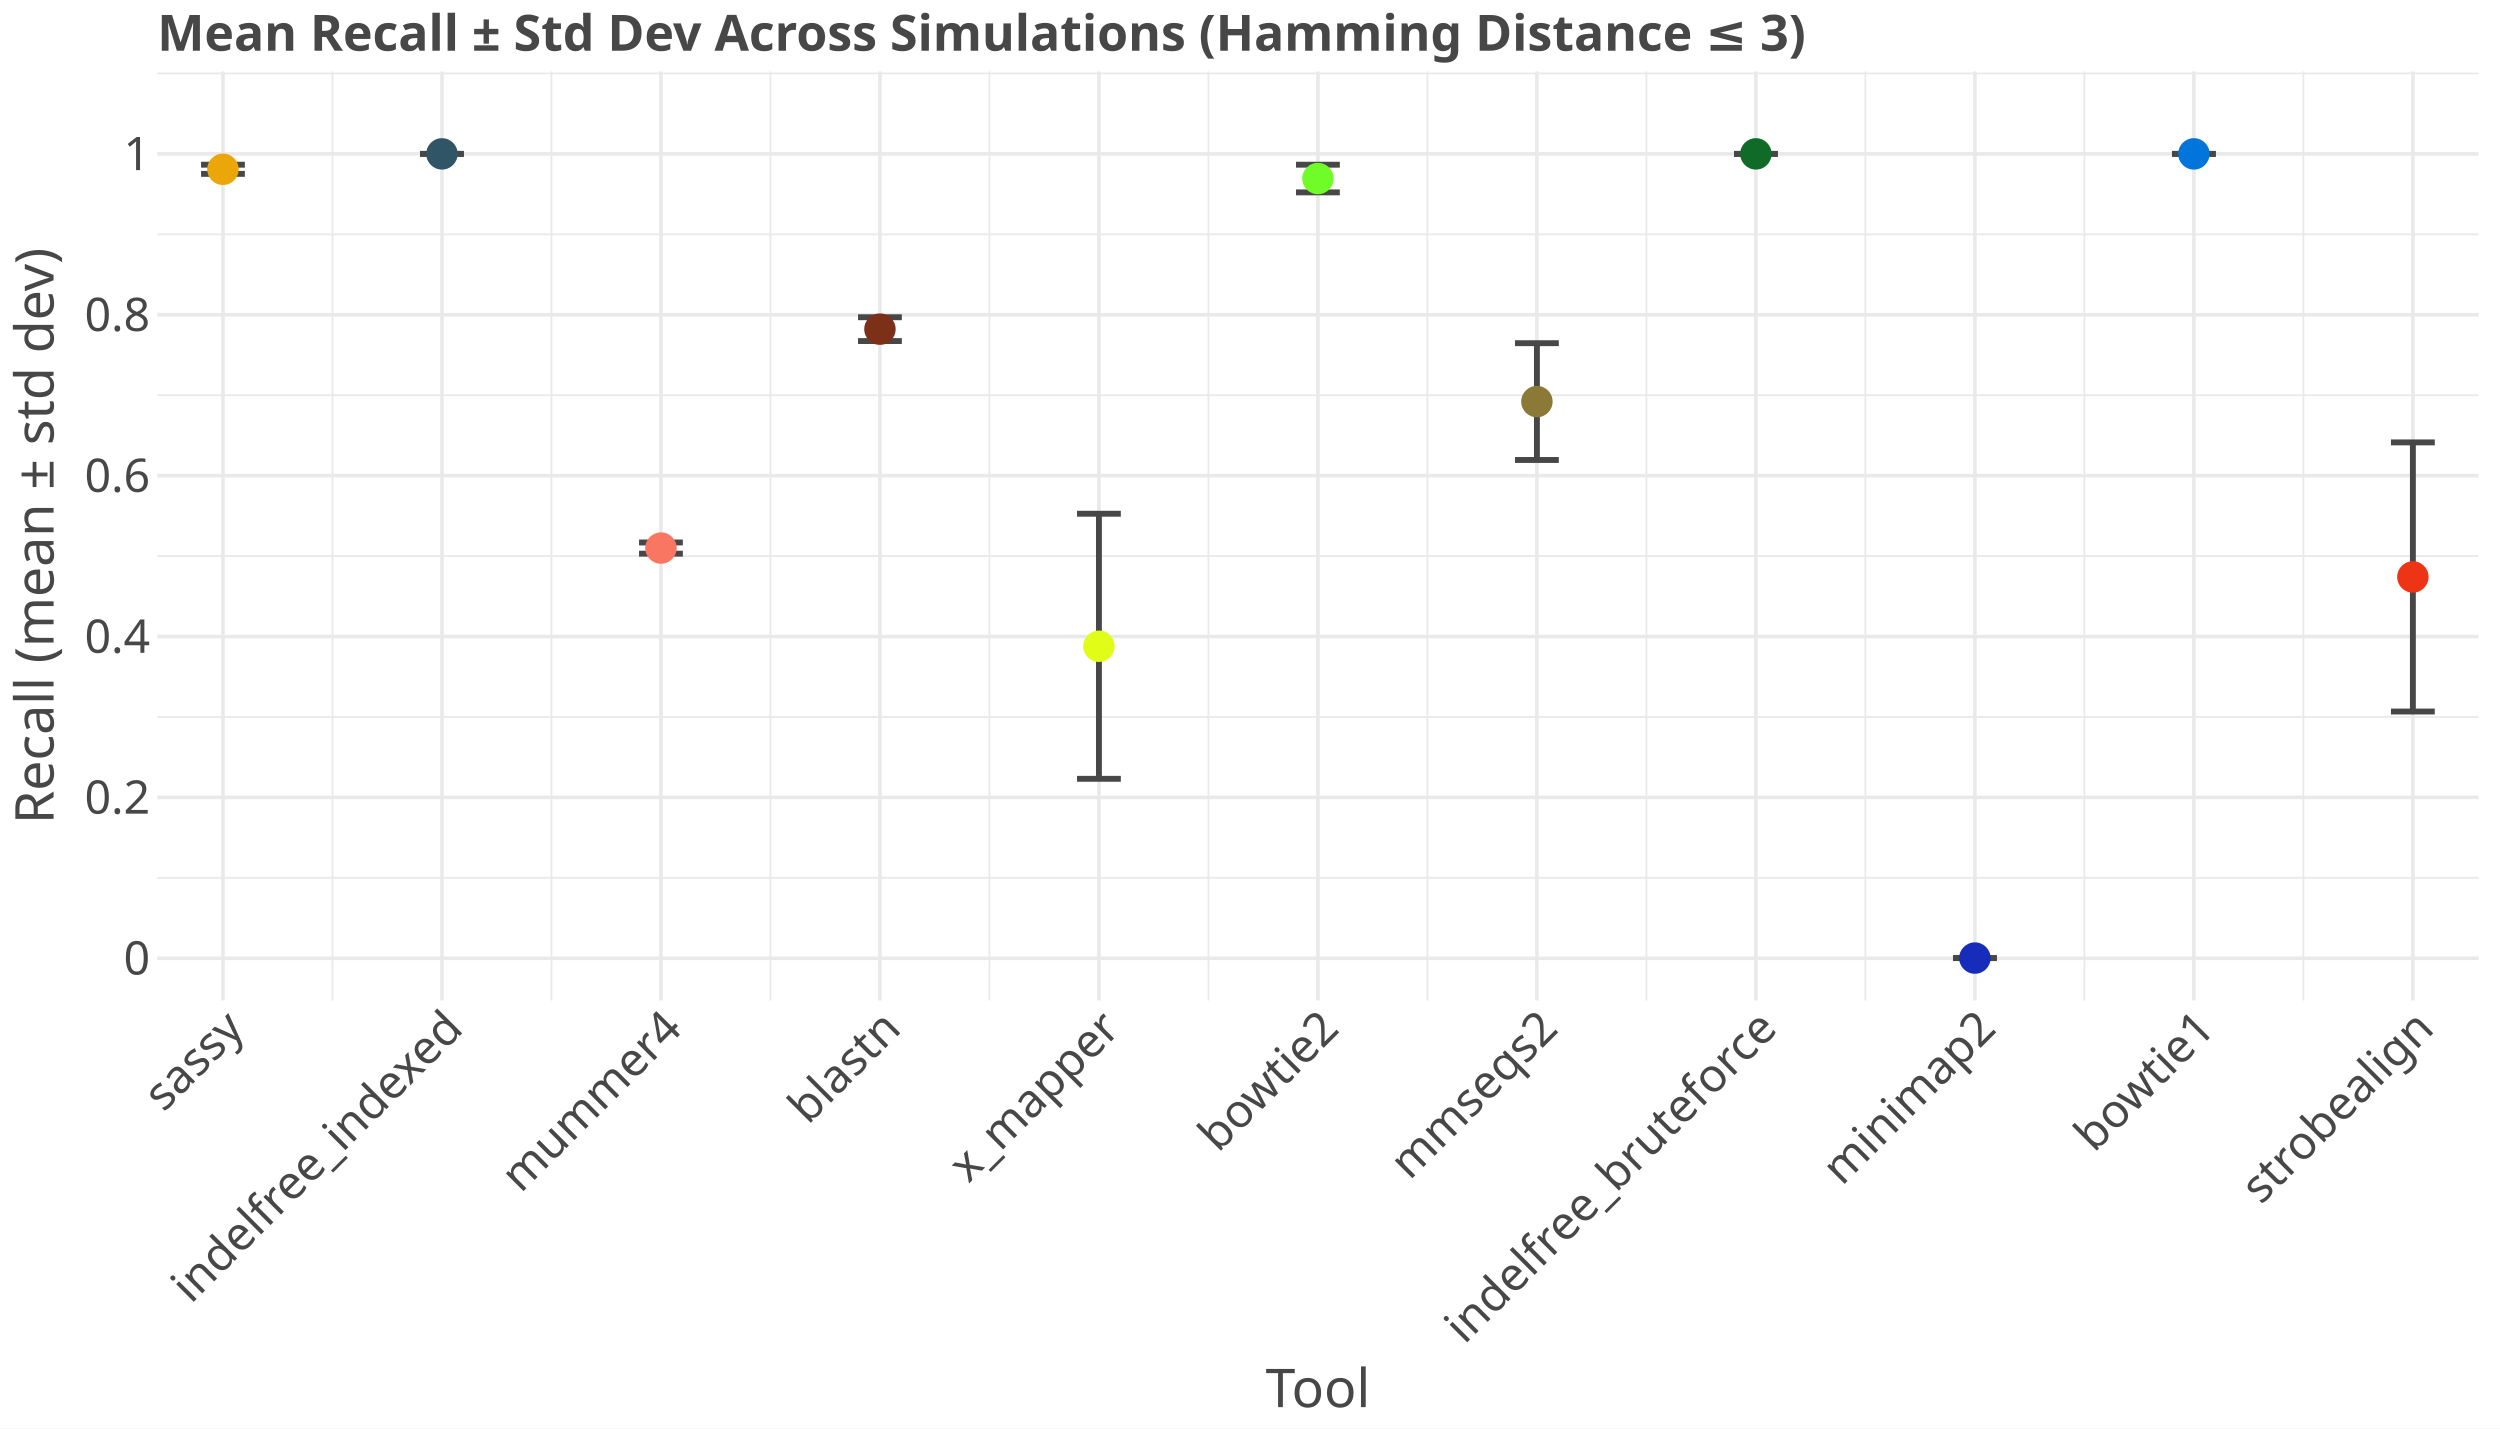
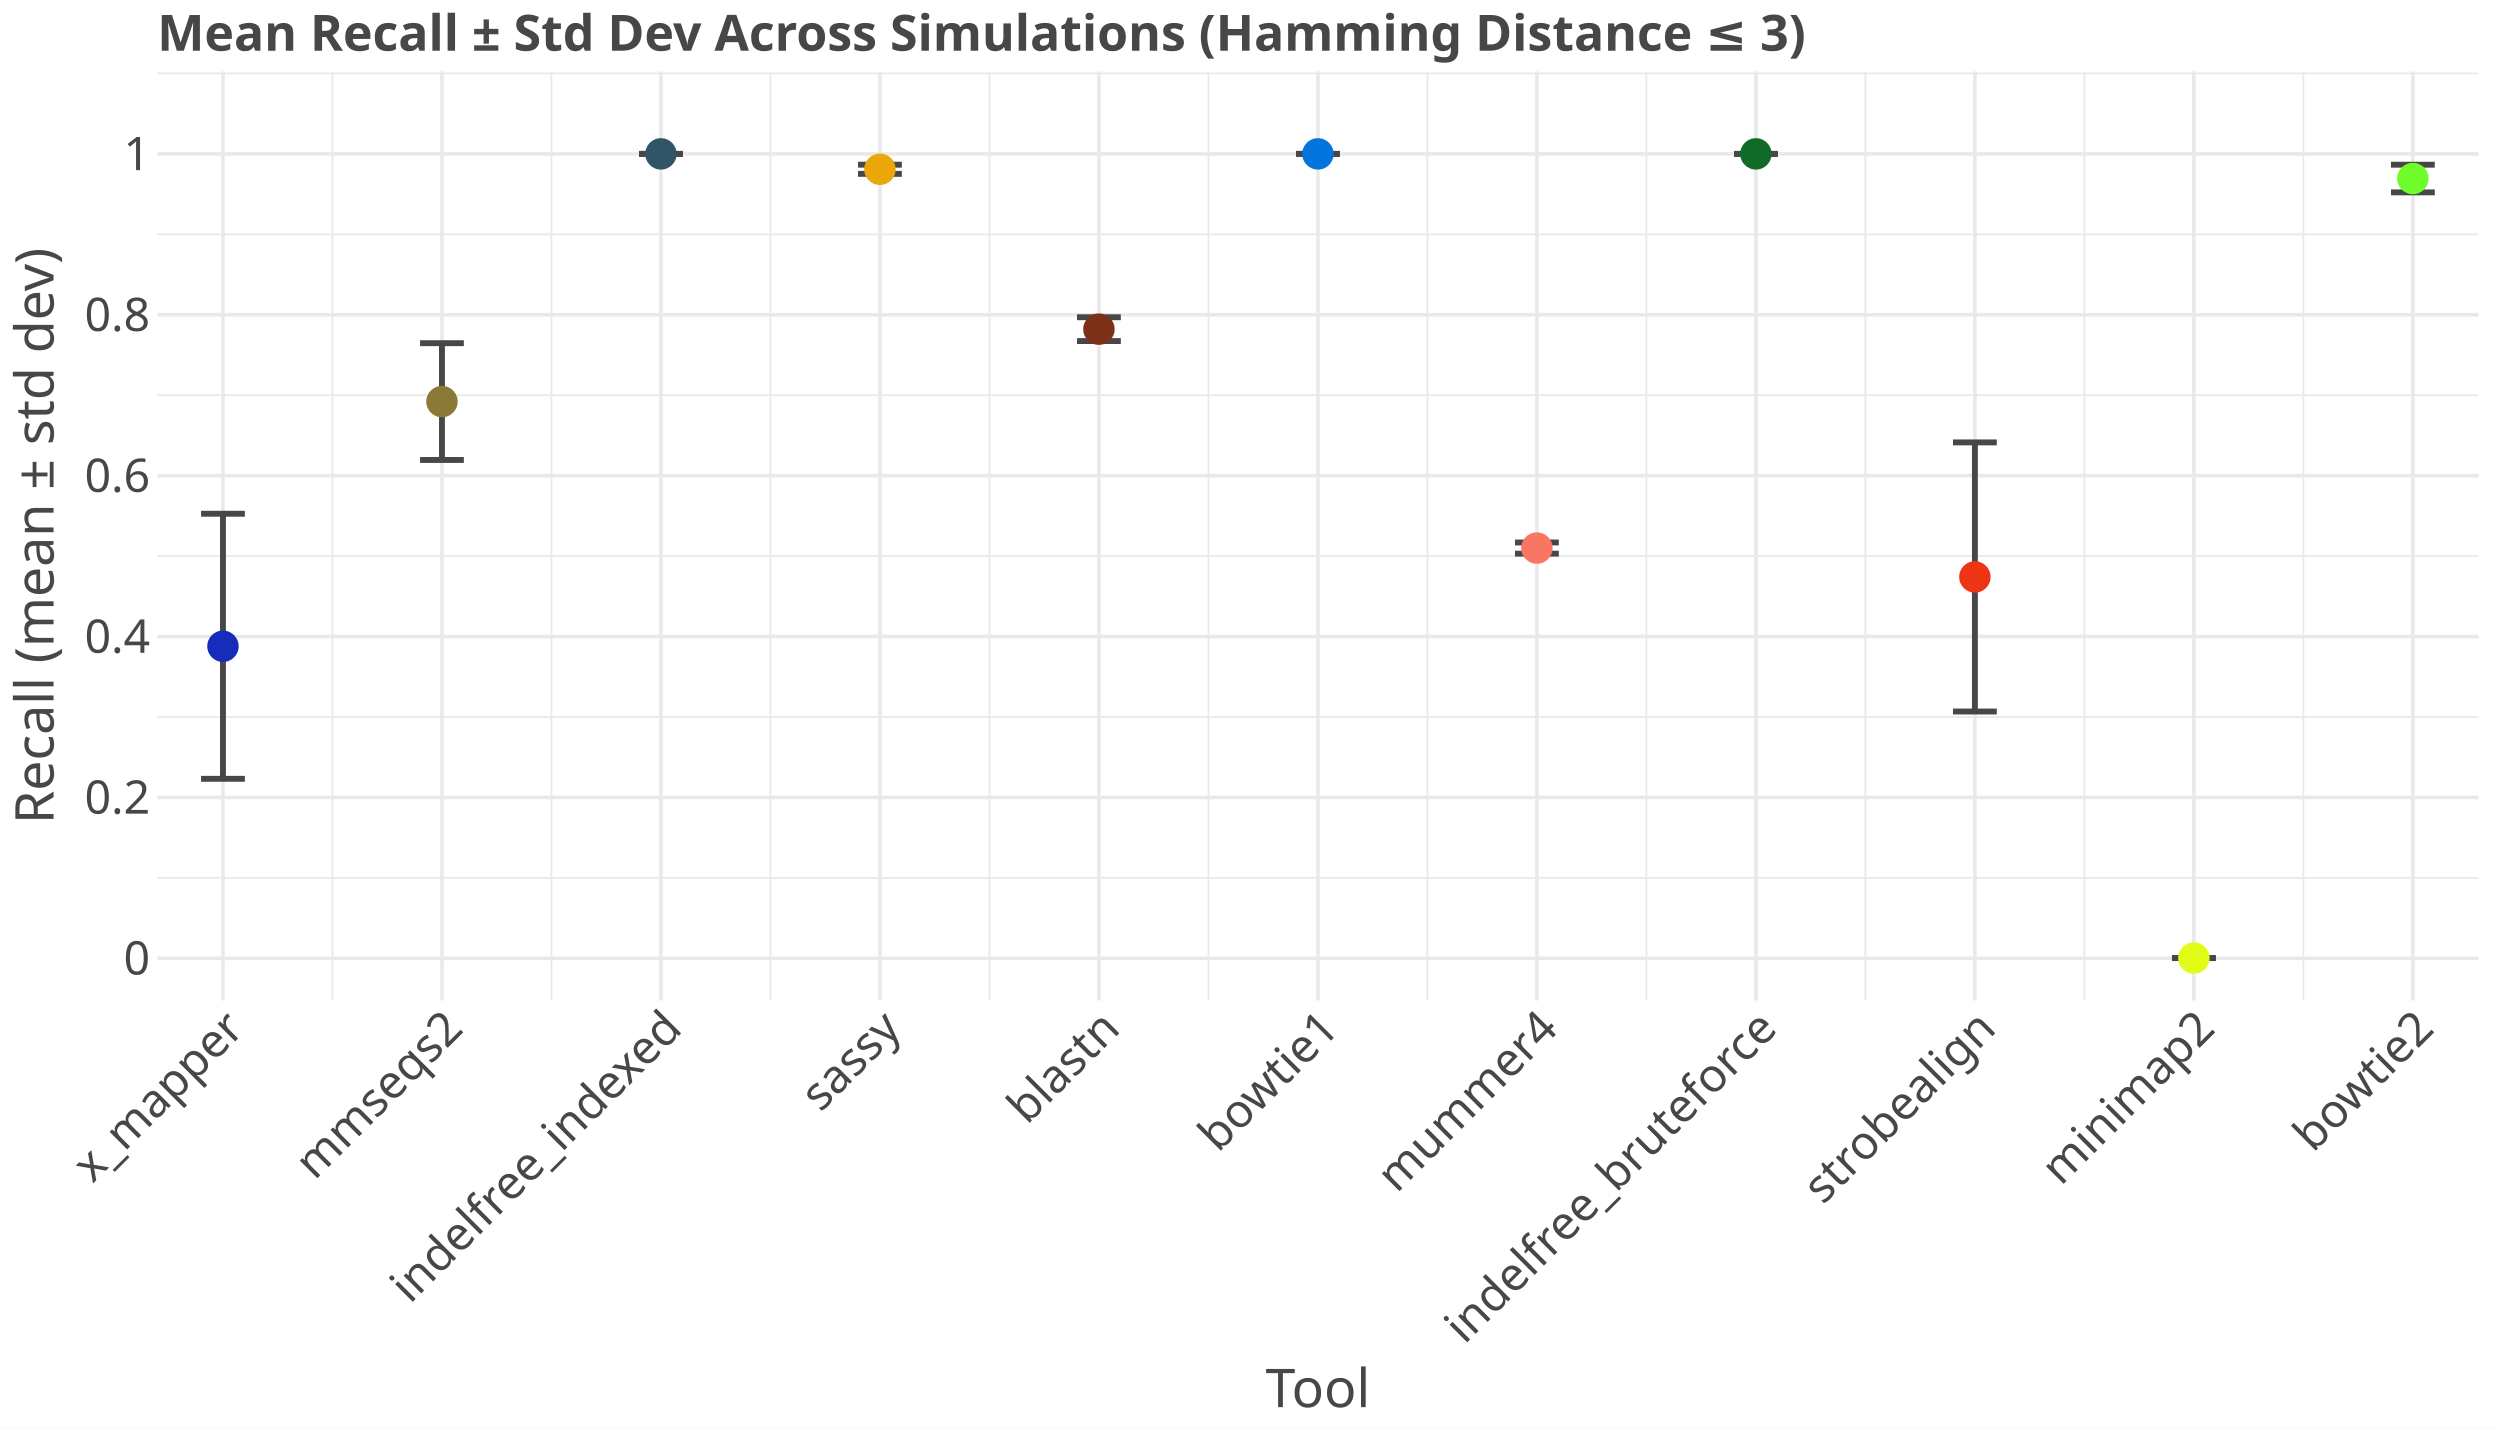
<svg xmlns="http://www.w3.org/2000/svg" display="block" class="plt-container" width="700.0" height="400.0">
  <style type="text/css">
  .plt-container {
   font-family: sans-serif;
   user-select: none;
   -webkit-user-select: none;
   -moz-user-select: none;
   -ms-user-select: none;
}
text {
   text-rendering: optimizeLegibility;
}
- #pd2hfhh .plot-title {
+ #pkfF9rw .plot-title {
fill: #474747;
font-weight: bold;
font-style: normal;
font-family: sans-serif;
font-size: 14.0px;

}
- #pd2hfhh .plot-subtitle {
+ #pkfF9rw .plot-subtitle {
fill: #474747;
font-weight: normal;
font-style: normal;
font-family: sans-serif;
font-size: 15.0px;

}
- #pd2hfhh .plot-caption {
- fill: #474747;
- font-weight: normal;
- font-style: normal;
- font-family: sans-serif;
- font-size: 13.0px;
- 
- }
- #pd2hfhh .hyperlink-element {
+ #pkfF9rw .plot-caption {
+ fill: #474747;
+ font-weight: normal;
+ font-style: normal;
+ font-family: sans-serif;
+ font-size: 13.0px;
+ 
+ }
+ #pkfF9rw .hyperlink-element {
fill: #118ed8;
font-weight: normal;
font-style: normal;

}
- #pd2hfhh .legend-title {
+ #pkfF9rw .legend-title {
fill: #474747;
font-weight: normal;
font-style: normal;
font-family: sans-serif;
font-size: 15.0px;

}
- #pd2hfhh .legend-item {
- fill: #474747;
- font-weight: normal;
- font-style: normal;
- font-family: sans-serif;
- font-size: 13.0px;
- 
- }
- #pd2hfhh .axis-title-x {
+ #pkfF9rw .legend-item {
+ fill: #474747;
+ font-weight: normal;
+ font-style: normal;
+ font-family: sans-serif;
+ font-size: 13.0px;
+ 
+ }
+ #pkfF9rw .axis-title-x {
fill: #474747;
font-weight: normal;
font-style: normal;
font-family: sans-serif;
font-size: 15.0px;

}
- #pd2hfhh .axis-text-x {
- fill: #474747;
- font-weight: normal;
- font-style: normal;
- font-family: sans-serif;
- font-size: 13.0px;
- 
- }
- #dC8htT3 .axis-tooltip-text-x {
+ #pkfF9rw .axis-text-x {
+ fill: #474747;
+ font-weight: normal;
+ font-style: normal;
+ font-family: sans-serif;
+ font-size: 13.0px;
+ 
+ }
+ #dEXTNlT .axis-tooltip-text-x {
fill: #ffffff;
font-weight: normal;
font-style: normal;
font-family: sans-serif;
font-size: 13.0px;

}
- #pd2hfhh .axis-title-y {
+ #pkfF9rw .axis-title-y {
fill: #474747;
font-weight: normal;
font-style: normal;
font-family: sans-serif;
font-size: 15.0px;

}
- #pd2hfhh .axis-text-y {
- fill: #474747;
- font-weight: normal;
- font-style: normal;
- font-family: sans-serif;
- font-size: 13.0px;
- 
- }
- #dC8htT3 .axis-tooltip-text-y {
+ #pkfF9rw .axis-text-y {
+ fill: #474747;
+ font-weight: normal;
+ font-style: normal;
+ font-family: sans-serif;
+ font-size: 13.0px;
+ 
+ }
+ #dEXTNlT .axis-tooltip-text-y {
fill: #ffffff;
font-weight: normal;
font-style: normal;
font-family: sans-serif;
font-size: 13.0px;

}
- #pd2hfhh .facet-strip-text-x {
- fill: #474747;
- font-weight: normal;
- font-style: normal;
- font-family: sans-serif;
- font-size: 13.0px;
- 
- }
- #pd2hfhh .facet-strip-text-y {
- fill: #474747;
- font-weight: normal;
- font-style: normal;
- font-family: sans-serif;
- font-size: 13.0px;
- 
- }
- #dC8htT3 .tooltip-text {
- fill: #474747;
- font-weight: normal;
- font-style: normal;
- font-family: sans-serif;
- font-size: 13.0px;
- 
- }
- #dC8htT3 .tooltip-title {
+ #pkfF9rw .facet-strip-text-x {
+ fill: #474747;
+ font-weight: normal;
+ font-style: normal;
+ font-family: sans-serif;
+ font-size: 13.0px;
+ 
+ }
+ #pkfF9rw .facet-strip-text-y {
+ fill: #474747;
+ font-weight: normal;
+ font-style: normal;
+ font-family: sans-serif;
+ font-size: 13.0px;
+ 
+ }
+ #dEXTNlT .tooltip-text {
+ fill: #474747;
+ font-weight: normal;
+ font-style: normal;
+ font-family: sans-serif;
+ font-size: 13.0px;
+ 
+ }
+ #dEXTNlT .tooltip-title {
fill: #474747;
font-weight: bold;
font-style: normal;
font-family: sans-serif;
font-size: 13.0px;

}
- #dC8htT3 .tooltip-label {
+ #dEXTNlT .tooltip-label {
fill: #474747;
font-weight: bold;
font-style: normal;
font-family: sans-serif;
font-size: 13.0px;

}

  </style>
-   <g id="pd2hfhh">
+   <g id="pkfF9rw">
    <path fill-rule="evenodd" fill="rgb(255,255,255)" fill-opacity="1.0" d="M0.0 0.0 L0.0 400.0 L700.0 400.0 L700.0 0.0 Z">
    </path>
    <g transform="translate(21.0 20.0 ) ">
      <g>
        <g transform="translate(23.0347 0.0 ) ">
          <g>
            <line x1="49.054" y1="0.0" x2="49.054" y2="260.145" stroke="rgb(233,233,233)" stroke-opacity="1.0" stroke-width="0.5" fill="none">
            </line>
            <line x1="110.371" y1="0.0" x2="110.371" y2="260.145" stroke="rgb(233,233,233)" stroke-opacity="1.0" stroke-width="0.5" fill="none">
            </line>
            <line x1="171.689" y1="0.0" x2="171.689" y2="260.145" stroke="rgb(233,233,233)" stroke-opacity="1.0" stroke-width="0.5" fill="none">
            </line>
            <line x1="233.006" y1="0.0" x2="233.006" y2="260.145" stroke="rgb(233,233,233)" stroke-opacity="1.0" stroke-width="0.5" fill="none">
            </line>
            <line x1="294.324" y1="0.0" x2="294.324" y2="260.145" stroke="rgb(233,233,233)" stroke-opacity="1.0" stroke-width="0.5" fill="none">
            </line>
            <line x1="355.641" y1="0.0" x2="355.641" y2="260.145" stroke="rgb(233,233,233)" stroke-opacity="1.0" stroke-width="0.5" fill="none">
            </line>
            <line x1="416.959" y1="0.0" x2="416.959" y2="260.145" stroke="rgb(233,233,233)" stroke-opacity="1.0" stroke-width="0.5" fill="none">
            </line>
            <line x1="478.276" y1="0.0" x2="478.276" y2="260.145" stroke="rgb(233,233,233)" stroke-opacity="1.0" stroke-width="0.5" fill="none">
            </line>
            <line x1="539.594" y1="0.0" x2="539.594" y2="260.145" stroke="rgb(233,233,233)" stroke-opacity="1.0" stroke-width="0.5" fill="none">
            </line>
            <line x1="600.911" y1="0.0" x2="600.911" y2="260.145" stroke="rgb(233,233,233)" stroke-opacity="1.0" stroke-width="0.5" fill="none">
            </line>
            <line x1="18.395" y1="0.0" x2="18.395" y2="260.145" stroke="rgb(233,233,233)" stroke-opacity="1.0" stroke-width="1.0" fill="none">
            </line>
            <line x1="79.713" y1="0.0" x2="79.713" y2="260.145" stroke="rgb(233,233,233)" stroke-opacity="1.0" stroke-width="1.0" fill="none">
            </line>
            <line x1="141.03" y1="0.0" x2="141.03" y2="260.145" stroke="rgb(233,233,233)" stroke-opacity="1.0" stroke-width="1.0" fill="none">
            </line>
            <line x1="202.348" y1="0.0" x2="202.348" y2="260.145" stroke="rgb(233,233,233)" stroke-opacity="1.0" stroke-width="1.0" fill="none">
            </line>
            <line x1="263.665" y1="0.0" x2="263.665" y2="260.145" stroke="rgb(233,233,233)" stroke-opacity="1.0" stroke-width="1.0" fill="none">
            </line>
            <line x1="324.983" y1="0.0" x2="324.983" y2="260.145" stroke="rgb(233,233,233)" stroke-opacity="1.0" stroke-width="1.0" fill="none">
            </line>
            <line x1="386.3" y1="0.0" x2="386.3" y2="260.145" stroke="rgb(233,233,233)" stroke-opacity="1.0" stroke-width="1.0" fill="none">
            </line>
            <line x1="447.618" y1="0.0" x2="447.618" y2="260.145" stroke="rgb(233,233,233)" stroke-opacity="1.0" stroke-width="1.0" fill="none">
            </line>
            <line x1="508.935" y1="0.0" x2="508.935" y2="260.145" stroke="rgb(233,233,233)" stroke-opacity="1.0" stroke-width="1.0" fill="none">
            </line>
            <line x1="570.253" y1="0.0" x2="570.253" y2="260.145" stroke="rgb(233,233,233)" stroke-opacity="1.0" stroke-width="1.0" fill="none">
            </line>
            <line x1="631.57" y1="0.0" x2="631.57" y2="260.145" stroke="rgb(233,233,233)" stroke-opacity="1.0" stroke-width="1.0" fill="none">
            </line>
          </g>
        </g>
        <g transform="translate(23.0347 0.0 ) ">
          <g>
            <line x1="0.0" y1="225.797" x2="649.965" y2="225.797" stroke="rgb(233,233,233)" stroke-opacity="1.0" stroke-width="0.5" fill="none">
            </line>
            <line x1="0.0" y1="180.75" x2="649.965" y2="180.75" stroke="rgb(233,233,233)" stroke-opacity="1.0" stroke-width="0.5" fill="none">
            </line>
            <line x1="0.0" y1="135.703" x2="649.965" y2="135.703" stroke="rgb(233,233,233)" stroke-opacity="1.0" stroke-width="0.5" fill="none">
            </line>
            <line x1="0.0" y1="90.657" x2="649.965" y2="90.657" stroke="rgb(233,233,233)" stroke-opacity="1.0" stroke-width="0.5" fill="none">
            </line>
            <line x1="0.0" y1="45.61" x2="649.965" y2="45.61" stroke="rgb(233,233,233)" stroke-opacity="1.0" stroke-width="0.5" fill="none">
            </line>
            <line x1="0.0" y1="0.563" x2="649.965" y2="0.563" stroke="rgb(233,233,233)" stroke-opacity="1.0" stroke-width="0.5" fill="none">
            </line>
            <line x1="0.0" y1="248.32" x2="649.965" y2="248.32" stroke="rgb(233,233,233)" stroke-opacity="1.0" stroke-width="1.0" fill="none">
            </line>
            <line x1="0.0" y1="203.274" x2="649.965" y2="203.274" stroke="rgb(233,233,233)" stroke-opacity="1.0" stroke-width="1.0" fill="none">
            </line>
            <line x1="0.0" y1="158.227" x2="649.965" y2="158.227" stroke="rgb(233,233,233)" stroke-opacity="1.0" stroke-width="1.0" fill="none">
            </line>
            <line x1="0.0" y1="113.18" x2="649.965" y2="113.18" stroke="rgb(233,233,233)" stroke-opacity="1.0" stroke-width="1.0" fill="none">
            </line>
            <line x1="0.0" y1="68.133" x2="649.965" y2="68.133" stroke="rgb(233,233,233)" stroke-opacity="1.0" stroke-width="1.0" fill="none">
            </line>
            <line x1="0.0" y1="23.086" x2="649.965" y2="23.086" stroke="rgb(233,233,233)" stroke-opacity="1.0" stroke-width="1.0" fill="none">
            </line>
          </g>
        </g>
      </g>
-       <g clip-path="url(#c5C8EpK)" clip-bounds-jfx="[rect (23.035, 0.0), (649.965, 260.145)]">
+       <g clip-path="url(#cUcgImo)" clip-bounds-jfx="[rect (23.035, 0.0), (649.965, 260.145)]">
        <g transform="translate(23.0347 0.0 ) ">
          <g>
            <g>
              <g>
-                 <line x1="12.263" y1="28.687" x2="24.527" y2="28.687" stroke="rgb(71,71,71)" stroke-opacity="1.0" fill="none" stroke-width="1.65">
-                 </line>
-                 <line x1="12.263" y1="26.117" x2="24.527" y2="26.117" stroke="rgb(71,71,71)" stroke-opacity="1.0" fill="none" stroke-width="1.65">
-                 </line>
-                 <line x1="18.395" y1="28.687" x2="18.395" y2="26.117" stroke="rgb(71,71,71)" stroke-opacity="1.0" fill="none" stroke-width="1.65">
-                 </line>
-               </g>
-               <g>
-                 <line x1="73.581" y1="23.086" x2="85.844" y2="23.086" stroke="rgb(71,71,71)" stroke-opacity="1.0" fill="none" stroke-width="1.65">
-                 </line>
-                 <line x1="73.581" y1="23.086" x2="85.844" y2="23.086" stroke="rgb(71,71,71)" stroke-opacity="1.0" fill="none" stroke-width="1.65">
-                 </line>
-                 <line x1="79.713" y1="23.086" x2="79.713" y2="23.086" stroke="rgb(71,71,71)" stroke-opacity="1.0" fill="none" stroke-width="1.65">
-                 </line>
-               </g>
-               <g>
-                 <line x1="134.898" y1="135.027" x2="147.162" y2="135.027" stroke="rgb(71,71,71)" stroke-opacity="1.0" fill="none" stroke-width="1.65">
-                 </line>
-                 <line x1="134.898" y1="131.894" x2="147.162" y2="131.894" stroke="rgb(71,71,71)" stroke-opacity="1.0" fill="none" stroke-width="1.65">
-                 </line>
-                 <line x1="141.03" y1="135.027" x2="141.03" y2="131.894" stroke="rgb(71,71,71)" stroke-opacity="1.0" fill="none" stroke-width="1.65">
-                 </line>
-               </g>
-               <g>
-                 <line x1="196.216" y1="75.499" x2="208.479" y2="75.499" stroke="rgb(71,71,71)" stroke-opacity="1.0" fill="none" stroke-width="1.65">
-                 </line>
-                 <line x1="196.216" y1="68.829" x2="208.479" y2="68.829" stroke="rgb(71,71,71)" stroke-opacity="1.0" fill="none" stroke-width="1.65">
-                 </line>
-                 <line x1="202.348" y1="75.499" x2="202.348" y2="68.829" stroke="rgb(71,71,71)" stroke-opacity="1.0" fill="none" stroke-width="1.65">
-                 </line>
-               </g>
-               <g>
-                 <line x1="257.533" y1="198.066" x2="269.797" y2="198.066" stroke="rgb(71,71,71)" stroke-opacity="1.0" fill="none" stroke-width="1.65">
-                 </line>
-                 <line x1="257.533" y1="123.848" x2="269.797" y2="123.848" stroke="rgb(71,71,71)" stroke-opacity="1.0" fill="none" stroke-width="1.65">
-                 </line>
-                 <line x1="263.665" y1="198.066" x2="263.665" y2="123.848" stroke="rgb(71,71,71)" stroke-opacity="1.0" fill="none" stroke-width="1.65">
-                 </line>
-               </g>
-               <g>
-                 <line x1="318.851" y1="33.864" x2="331.114" y2="33.864" stroke="rgb(71,71,71)" stroke-opacity="1.0" fill="none" stroke-width="1.65">
-                 </line>
-                 <line x1="318.851" y1="26.117" x2="331.114" y2="26.117" stroke="rgb(71,71,71)" stroke-opacity="1.0" fill="none" stroke-width="1.65">
-                 </line>
-                 <line x1="324.983" y1="33.864" x2="324.983" y2="26.117" stroke="rgb(71,71,71)" stroke-opacity="1.0" fill="none" stroke-width="1.65">
-                 </line>
-               </g>
-               <g>
-                 <line x1="380.168" y1="108.792" x2="392.432" y2="108.792" stroke="rgb(71,71,71)" stroke-opacity="1.0" fill="none" stroke-width="1.65">
-                 </line>
-                 <line x1="380.168" y1="76.093" x2="392.432" y2="76.093" stroke="rgb(71,71,71)" stroke-opacity="1.0" fill="none" stroke-width="1.65">
-                 </line>
-                 <line x1="386.3" y1="108.792" x2="386.3" y2="76.093" stroke="rgb(71,71,71)" stroke-opacity="1.0" fill="none" stroke-width="1.65">
+                 <line x1="12.263" y1="198.066" x2="24.527" y2="198.066" stroke="rgb(71,71,71)" stroke-opacity="1.0" fill="none" stroke-width="1.65">
+                 </line>
+                 <line x1="12.263" y1="123.848" x2="24.527" y2="123.848" stroke="rgb(71,71,71)" stroke-opacity="1.0" fill="none" stroke-width="1.65">
+                 </line>
+                 <line x1="18.395" y1="198.066" x2="18.395" y2="123.848" stroke="rgb(71,71,71)" stroke-opacity="1.0" fill="none" stroke-width="1.65">
+                 </line>
+               </g>
+               <g>
+                 <line x1="73.581" y1="108.792" x2="85.844" y2="108.792" stroke="rgb(71,71,71)" stroke-opacity="1.0" fill="none" stroke-width="1.65">
+                 </line>
+                 <line x1="73.581" y1="76.093" x2="85.844" y2="76.093" stroke="rgb(71,71,71)" stroke-opacity="1.0" fill="none" stroke-width="1.65">
+                 </line>
+                 <line x1="79.713" y1="108.792" x2="79.713" y2="76.093" stroke="rgb(71,71,71)" stroke-opacity="1.0" fill="none" stroke-width="1.65">
+                 </line>
+               </g>
+               <g>
+                 <line x1="134.898" y1="23.086" x2="147.162" y2="23.086" stroke="rgb(71,71,71)" stroke-opacity="1.0" fill="none" stroke-width="1.65">
+                 </line>
+                 <line x1="134.898" y1="23.086" x2="147.162" y2="23.086" stroke="rgb(71,71,71)" stroke-opacity="1.0" fill="none" stroke-width="1.65">
+                 </line>
+                 <line x1="141.03" y1="23.086" x2="141.03" y2="23.086" stroke="rgb(71,71,71)" stroke-opacity="1.0" fill="none" stroke-width="1.65">
+                 </line>
+               </g>
+               <g>
+                 <line x1="196.216" y1="28.687" x2="208.479" y2="28.687" stroke="rgb(71,71,71)" stroke-opacity="1.0" fill="none" stroke-width="1.65">
+                 </line>
+                 <line x1="196.216" y1="26.117" x2="208.479" y2="26.117" stroke="rgb(71,71,71)" stroke-opacity="1.0" fill="none" stroke-width="1.65">
+                 </line>
+                 <line x1="202.348" y1="28.687" x2="202.348" y2="26.117" stroke="rgb(71,71,71)" stroke-opacity="1.0" fill="none" stroke-width="1.65">
+                 </line>
+               </g>
+               <g>
+                 <line x1="257.533" y1="75.499" x2="269.797" y2="75.499" stroke="rgb(71,71,71)" stroke-opacity="1.0" fill="none" stroke-width="1.65">
+                 </line>
+                 <line x1="257.533" y1="68.829" x2="269.797" y2="68.829" stroke="rgb(71,71,71)" stroke-opacity="1.0" fill="none" stroke-width="1.65">
+                 </line>
+                 <line x1="263.665" y1="75.499" x2="263.665" y2="68.829" stroke="rgb(71,71,71)" stroke-opacity="1.0" fill="none" stroke-width="1.65">
+                 </line>
+               </g>
+               <g>
+                 <line x1="318.851" y1="23.086" x2="331.114" y2="23.086" stroke="rgb(71,71,71)" stroke-opacity="1.0" fill="none" stroke-width="1.65">
+                 </line>
+                 <line x1="318.851" y1="23.086" x2="331.114" y2="23.086" stroke="rgb(71,71,71)" stroke-opacity="1.0" fill="none" stroke-width="1.65">
+                 </line>
+                 <line x1="324.983" y1="23.086" x2="324.983" y2="23.086" stroke="rgb(71,71,71)" stroke-opacity="1.0" fill="none" stroke-width="1.65">
+                 </line>
+               </g>
+               <g>
+                 <line x1="380.168" y1="135.027" x2="392.432" y2="135.027" stroke="rgb(71,71,71)" stroke-opacity="1.0" fill="none" stroke-width="1.65">
+                 </line>
+                 <line x1="380.168" y1="131.894" x2="392.432" y2="131.894" stroke="rgb(71,71,71)" stroke-opacity="1.0" fill="none" stroke-width="1.65">
+                 </line>
+                 <line x1="386.3" y1="135.027" x2="386.3" y2="131.894" stroke="rgb(71,71,71)" stroke-opacity="1.0" fill="none" stroke-width="1.65">
                </line>
              </g>
              <g>
                <line x1="441.486" y1="23.086" x2="453.749" y2="23.086" stroke="rgb(71,71,71)" stroke-opacity="1.0" fill="none" stroke-width="1.65">
                </line>
                <line x1="441.486" y1="23.086" x2="453.749" y2="23.086" stroke="rgb(71,71,71)" stroke-opacity="1.0" fill="none" stroke-width="1.65">
                </line>
                <line x1="447.618" y1="23.086" x2="447.618" y2="23.086" stroke="rgb(71,71,71)" stroke-opacity="1.0" fill="none" stroke-width="1.65">
                </line>
              </g>
              <g>
-                 <line x1="502.803" y1="248.272" x2="515.067" y2="248.272" stroke="rgb(71,71,71)" stroke-opacity="1.0" fill="none" stroke-width="1.65">
-                 </line>
-                 <line x1="502.803" y1="248.252" x2="515.067" y2="248.252" stroke="rgb(71,71,71)" stroke-opacity="1.0" fill="none" stroke-width="1.65">
-                 </line>
-                 <line x1="508.935" y1="248.272" x2="508.935" y2="248.252" stroke="rgb(71,71,71)" stroke-opacity="1.0" fill="none" stroke-width="1.65">
-                 </line>
-               </g>
-               <g>
-                 <line x1="564.121" y1="23.086" x2="576.384" y2="23.086" stroke="rgb(71,71,71)" stroke-opacity="1.0" fill="none" stroke-width="1.65">
-                 </line>
-                 <line x1="564.121" y1="23.086" x2="576.384" y2="23.086" stroke="rgb(71,71,71)" stroke-opacity="1.0" fill="none" stroke-width="1.65">
-                 </line>
-                 <line x1="570.253" y1="23.086" x2="570.253" y2="23.086" stroke="rgb(71,71,71)" stroke-opacity="1.0" fill="none" stroke-width="1.65">
-                 </line>
-               </g>
-               <g>
-                 <line x1="625.438" y1="179.224" x2="637.702" y2="179.224" stroke="rgb(71,71,71)" stroke-opacity="1.0" fill="none" stroke-width="1.65">
-                 </line>
-                 <line x1="625.438" y1="103.87" x2="637.702" y2="103.87" stroke="rgb(71,71,71)" stroke-opacity="1.0" fill="none" stroke-width="1.65">
-                 </line>
-                 <line x1="631.57" y1="179.224" x2="631.57" y2="103.87" stroke="rgb(71,71,71)" stroke-opacity="1.0" fill="none" stroke-width="1.65">
+                 <line x1="502.803" y1="179.224" x2="515.067" y2="179.224" stroke="rgb(71,71,71)" stroke-opacity="1.0" fill="none" stroke-width="1.65">
+                 </line>
+                 <line x1="502.803" y1="103.87" x2="515.067" y2="103.87" stroke="rgb(71,71,71)" stroke-opacity="1.0" fill="none" stroke-width="1.65">
+                 </line>
+                 <line x1="508.935" y1="179.224" x2="508.935" y2="103.87" stroke="rgb(71,71,71)" stroke-opacity="1.0" fill="none" stroke-width="1.65">
+                 </line>
+               </g>
+               <g>
+                 <line x1="564.121" y1="248.272" x2="576.384" y2="248.272" stroke="rgb(71,71,71)" stroke-opacity="1.0" fill="none" stroke-width="1.65">
+                 </line>
+                 <line x1="564.121" y1="248.252" x2="576.384" y2="248.252" stroke="rgb(71,71,71)" stroke-opacity="1.0" fill="none" stroke-width="1.65">
+                 </line>
+                 <line x1="570.253" y1="248.272" x2="570.253" y2="248.252" stroke="rgb(71,71,71)" stroke-opacity="1.0" fill="none" stroke-width="1.65">
+                 </line>
+               </g>
+               <g>
+                 <line x1="625.438" y1="33.864" x2="637.702" y2="33.864" stroke="rgb(71,71,71)" stroke-opacity="1.0" fill="none" stroke-width="1.65">
+                 </line>
+                 <line x1="625.438" y1="26.117" x2="637.702" y2="26.117" stroke="rgb(71,71,71)" stroke-opacity="1.0" fill="none" stroke-width="1.65">
+                 </line>
+                 <line x1="631.57" y1="33.864" x2="631.57" y2="26.117" stroke="rgb(71,71,71)" stroke-opacity="1.0" fill="none" stroke-width="1.65">
                </line>
              </g>
            </g>
            <g>
              <g>
                <g>
-                   <circle fill="#eba60a" stroke="#eba60a" stroke-opacity="0.0" stroke-width="0.0" cx="18.395" cy="27.402" r="4.4" />
-                   <circle fill="#305566" stroke="#305566" stroke-opacity="0.0" stroke-width="0.0" cx="79.713" cy="23.086" r="4.4" />
-                   <circle fill="#f97762" stroke="#f97762" stroke-opacity="0.0" stroke-width="0.0" cx="141.03" cy="133.461" r="4.4" />
-                   <circle fill="#7c3018" stroke="#7c3018" stroke-opacity="0.0" stroke-width="0.0" cx="202.348" cy="72.164" r="4.4" />
-                   <circle fill="#e1fc16" stroke="#e1fc16" stroke-opacity="0.0" stroke-width="0.0" cx="263.665" cy="160.957" r="4.4" />
-                   <circle fill="#70fc28" stroke="#70fc28" stroke-opacity="0.0" stroke-width="0.0" cx="324.983" cy="29.991" r="4.4" />
-                   <circle fill="#8b7937" stroke="#8b7937" stroke-opacity="0.0" stroke-width="0.0" cx="386.3" cy="92.443" r="4.4" />
+                   <circle fill="#172cbb" stroke="#172cbb" stroke-opacity="0.0" stroke-width="0.0" cx="18.395" cy="160.957" r="4.4" />
+                   <circle fill="#8b7937" stroke="#8b7937" stroke-opacity="0.0" stroke-width="0.0" cx="79.713" cy="92.443" r="4.4" />
+                   <circle fill="#305566" stroke="#305566" stroke-opacity="0.0" stroke-width="0.0" cx="141.03" cy="23.086" r="4.4" />
+                   <circle fill="#eba60a" stroke="#eba60a" stroke-opacity="0.0" stroke-width="0.0" cx="202.348" cy="27.402" r="4.4" />
+                   <circle fill="#7c3018" stroke="#7c3018" stroke-opacity="0.0" stroke-width="0.0" cx="263.665" cy="72.164" r="4.4" />
+                   <circle fill="#0275dc" stroke="#0275dc" stroke-opacity="0.0" stroke-width="0.0" cx="324.983" cy="23.086" r="4.4" />
+                   <circle fill="#f97762" stroke="#f97762" stroke-opacity="0.0" stroke-width="0.0" cx="386.3" cy="133.461" r="4.4" />
                  <circle fill="#116b28" stroke="#116b28" stroke-opacity="0.0" stroke-width="0.0" cx="447.618" cy="23.086" r="4.4" />
-                   <circle fill="#172cbb" stroke="#172cbb" stroke-opacity="0.0" stroke-width="0.0" cx="508.935" cy="248.262" r="4.4" />
-                   <circle fill="#0275dc" stroke="#0275dc" stroke-opacity="0.0" stroke-width="0.0" cx="570.253" cy="23.086" r="4.4" />
-                   <circle fill="#ed3415" stroke="#ed3415" stroke-opacity="0.0" stroke-width="0.0" cx="631.57" cy="141.547" r="4.4" />
+                   <circle fill="#ed3415" stroke="#ed3415" stroke-opacity="0.0" stroke-width="0.0" cx="508.935" cy="141.547" r="4.4" />
+                   <circle fill="#e1fc16" stroke="#e1fc16" stroke-opacity="0.0" stroke-width="0.0" cx="570.253" cy="248.262" r="4.4" />
+                   <circle fill="#70fc28" stroke="#70fc28" stroke-opacity="0.0" stroke-width="0.0" cx="631.57" cy="29.991" r="4.4" />
                </g>
              </g>
            </g>
          </g>
        </g>
        <defs>
-           <clipPath id="c3OIqqc">
+           <clipPath id="cerXer0">
            <rect x="23.035" y="0.0" width="649.965" height="260.145">
            </rect>
          </clipPath>
        </defs>
        <defs>
-           <clipPath id="c5C8EpK">
+           <clipPath id="cUcgImo">
            <rect x="23.035" y="0.0" width="649.965" height="260.145">
            </rect>
          </clipPath>
        </defs>
      </g>
      <g>
        <g transform="translate(23.0347 260.1451 ) ">
          <g transform="translate(18.39524 0.0 ) ">
            <g transform="translate(0.0 2.0 ) rotate(-45.0 ) ">
              <text style="font-size:13.0px;" y="0.0" class="axis-text-x" text-anchor="end" dy="0.7em">
+                 <tspan>x_mapper</tspan>
+               </text>
+             </g>
+           </g>
+           <g transform="translate(79.71273 0.0 ) ">
+             <g transform="translate(0.0 2.0 ) rotate(-45.0 ) ">
+               <text style="font-size:13.0px;" y="0.0" class="axis-text-x" text-anchor="end" dy="0.7em">
+                 <tspan>mmseqs2</tspan>
+               </text>
+             </g>
+           </g>
+           <g transform="translate(141.0302 0.0 ) ">
+             <g transform="translate(0.0 2.0 ) rotate(-45.0 ) ">
+               <text style="font-size:13.0px;" y="0.0" class="axis-text-x" text-anchor="end" dy="0.7em">
+                 <tspan>indelfree_indexed</tspan>
+               </text>
+             </g>
+           </g>
+           <g transform="translate(202.3477 0.0 ) ">
+             <g transform="translate(0.0 2.0 ) rotate(-45.0 ) ">
+               <text style="font-size:13.0px;" y="0.0" class="axis-text-x" text-anchor="end" dy="0.7em">
                <tspan>sassy</tspan>
              </text>
            </g>
          </g>
-           <g transform="translate(79.71273 0.0 ) ">
-             <g transform="translate(0.0 2.0 ) rotate(-45.0 ) ">
-               <text style="font-size:13.0px;" y="0.0" class="axis-text-x" text-anchor="end" dy="0.7em">
-                 <tspan>indelfree_indexed</tspan>
-               </text>
-             </g>
-           </g>
-           <g transform="translate(141.0302 0.0 ) ">
+           <g transform="translate(263.6652 0.0 ) ">
+             <g transform="translate(0.0 2.0 ) rotate(-45.0 ) ">
+               <text style="font-size:13.0px;" y="0.0" class="axis-text-x" text-anchor="end" dy="0.7em">
+                 <tspan>blastn</tspan>
+               </text>
+             </g>
+           </g>
+           <g transform="translate(324.9826 0.0 ) ">
+             <g transform="translate(0.0 2.0 ) rotate(-45.0 ) ">
+               <text style="font-size:13.0px;" y="0.0" class="axis-text-x" text-anchor="end" dy="0.7em">
+                 <tspan>bowtie1</tspan>
+               </text>
+             </g>
+           </g>
+           <g transform="translate(386.3001 0.0 ) ">
            <g transform="translate(0.0 2.0 ) rotate(-45.0 ) ">
              <text style="font-size:13.0px;" y="0.0" class="axis-text-x" text-anchor="end" dy="0.7em">
                <tspan>mummer4</tspan>
              </text>
            </g>
          </g>
-           <g transform="translate(202.3477 0.0 ) ">
-             <g transform="translate(0.0 2.0 ) rotate(-45.0 ) ">
-               <text style="font-size:13.0px;" y="0.0" class="axis-text-x" text-anchor="end" dy="0.7em">
-                 <tspan>blastn</tspan>
-               </text>
-             </g>
-           </g>
-           <g transform="translate(263.6652 0.0 ) ">
-             <g transform="translate(0.0 2.0 ) rotate(-45.0 ) ">
-               <text style="font-size:13.0px;" y="0.0" class="axis-text-x" text-anchor="end" dy="0.7em">
-                 <tspan>x_mapper</tspan>
-               </text>
-             </g>
-           </g>
-           <g transform="translate(324.9826 0.0 ) ">
+           <g transform="translate(447.6176 0.0 ) ">
+             <g transform="translate(0.0 2.0 ) rotate(-45.0 ) ">
+               <text style="font-size:13.0px;" y="0.0" class="axis-text-x" text-anchor="end" dy="0.7em">
+                 <tspan>indelfree_bruteforce</tspan>
+               </text>
+             </g>
+           </g>
+           <g transform="translate(508.9351 0.0 ) ">
+             <g transform="translate(0.0 2.0 ) rotate(-45.0 ) ">
+               <text style="font-size:13.0px;" y="0.0" class="axis-text-x" text-anchor="end" dy="0.7em">
+                 <tspan>strobealign</tspan>
+               </text>
+             </g>
+           </g>
+           <g transform="translate(570.2526 0.0 ) ">
+             <g transform="translate(0.0 2.0 ) rotate(-45.0 ) ">
+               <text style="font-size:13.0px;" y="0.0" class="axis-text-x" text-anchor="end" dy="0.7em">
+                 <tspan>minimap2</tspan>
+               </text>
+             </g>
+           </g>
+           <g transform="translate(631.5701 0.0 ) ">
            <g transform="translate(0.0 2.0 ) rotate(-45.0 ) ">
              <text style="font-size:13.0px;" y="0.0" class="axis-text-x" text-anchor="end" dy="0.7em">
                <tspan>bowtie2</tspan>
-               </text>
-             </g>
-           </g>
-           <g transform="translate(386.3001 0.0 ) ">
-             <g transform="translate(0.0 2.0 ) rotate(-45.0 ) ">
-               <text style="font-size:13.0px;" y="0.0" class="axis-text-x" text-anchor="end" dy="0.7em">
-                 <tspan>mmseqs2</tspan>
-               </text>
-             </g>
-           </g>
-           <g transform="translate(447.6176 0.0 ) ">
-             <g transform="translate(0.0 2.0 ) rotate(-45.0 ) ">
-               <text style="font-size:13.0px;" y="0.0" class="axis-text-x" text-anchor="end" dy="0.7em">
-                 <tspan>indelfree_bruteforce</tspan>
-               </text>
-             </g>
-           </g>
-           <g transform="translate(508.9351 0.0 ) ">
-             <g transform="translate(0.0 2.0 ) rotate(-45.0 ) ">
-               <text style="font-size:13.0px;" y="0.0" class="axis-text-x" text-anchor="end" dy="0.7em">
-                 <tspan>minimap2</tspan>
-               </text>
-             </g>
-           </g>
-           <g transform="translate(570.2526 0.0 ) ">
-             <g transform="translate(0.0 2.0 ) rotate(-45.0 ) ">
-               <text style="font-size:13.0px;" y="0.0" class="axis-text-x" text-anchor="end" dy="0.7em">
-                 <tspan>bowtie1</tspan>
-               </text>
-             </g>
-           </g>
-           <g transform="translate(631.5701 0.0 ) ">
-             <g transform="translate(0.0 2.0 ) rotate(-45.0 ) ">
-               <text style="font-size:13.0px;" y="0.0" class="axis-text-x" text-anchor="end" dy="0.7em">
-                 <tspan>strobealign</tspan>
              </text>
            </g>
          </g>
        </g>
        <g transform="translate(23.0347 0.0 ) ">
          <g transform="translate(0.0 248.3203 ) ">
            <g transform="translate(-2.0 0.0 ) ">
              <text style="font-size:13.0px;" y="0.0" class="axis-text-y" text-anchor="end" dy="0.35em">
                <tspan>0</tspan>
              </text>
            </g>
          </g>
          <g transform="translate(0.0 203.2736 ) ">
            <g transform="translate(-2.0 0.0 ) ">
              <text style="font-size:13.0px;" y="0.0" class="axis-text-y" text-anchor="end" dy="0.35em">
                <tspan>0.2</tspan>
              </text>
            </g>
          </g>
          <g transform="translate(0.0 158.2268 ) ">
            <g transform="translate(-2.0 0.0 ) ">
              <text style="font-size:13.0px;" y="0.0" class="axis-text-y" text-anchor="end" dy="0.35em">
                <tspan>0.4</tspan>
              </text>
            </g>
          </g>
          <g transform="translate(0.0 113.18 ) ">
            <g transform="translate(-2.0 0.0 ) ">
              <text style="font-size:13.0px;" y="0.0" class="axis-text-y" text-anchor="end" dy="0.35em">
                <tspan>0.6</tspan>
              </text>
            </g>
          </g>
          <g transform="translate(0.0 68.13324 ) ">
            <g transform="translate(-2.0 0.0 ) ">
              <text style="font-size:13.0px;" y="0.0" class="axis-text-y" text-anchor="end" dy="0.35em">
                <tspan>0.8</tspan>
              </text>
            </g>
          </g>
          <g transform="translate(0.0 23.08647 ) ">
            <g transform="translate(-2.0 0.0 ) ">
              <text style="font-size:13.0px;" y="0.0" class="axis-text-y" text-anchor="end" dy="0.35em">
                <tspan>1</tspan>
              </text>
            </g>
          </g>
        </g>
      </g>
    </g>
    <g transform="translate(44.0347 14.2 ) ">
      <text style="font-size:14.0px;" y="0.0" class="plot-title">
        <tspan>Mean Recall ± Std Dev Across Simulations (Hamming Distance ≤ 3)</tspan>
      </text>
    </g>
    <g transform="translate(15.0 150.0726 ) rotate(-90.0 ) ">
      <text style="font-size:15.0px;" y="0.0" class="axis-title-y" text-anchor="middle">
        <tspan>Recall (mean ± std dev)</tspan>
      </text>
    </g>
    <g transform="translate(369.0174 394.0 ) ">
      <text style="font-size:15.0px;" y="0.0" class="axis-title-x" text-anchor="middle">
        <tspan>Tool</tspan>
      </text>
    </g>
    <path fill="rgb(0,0,0)" fill-opacity="0.0" stroke="rgb(71,71,71)" stroke-opacity="1.0" stroke-width="0.0" d="M0.0 0.0 L0.0 400.0 L700.0 400.0 L700.0 0.0 Z" pointer-events="none">
    </path>
  </g>
-   <g id="dC8htT3">
+   <g id="dEXTNlT">
  </g>
</svg>
